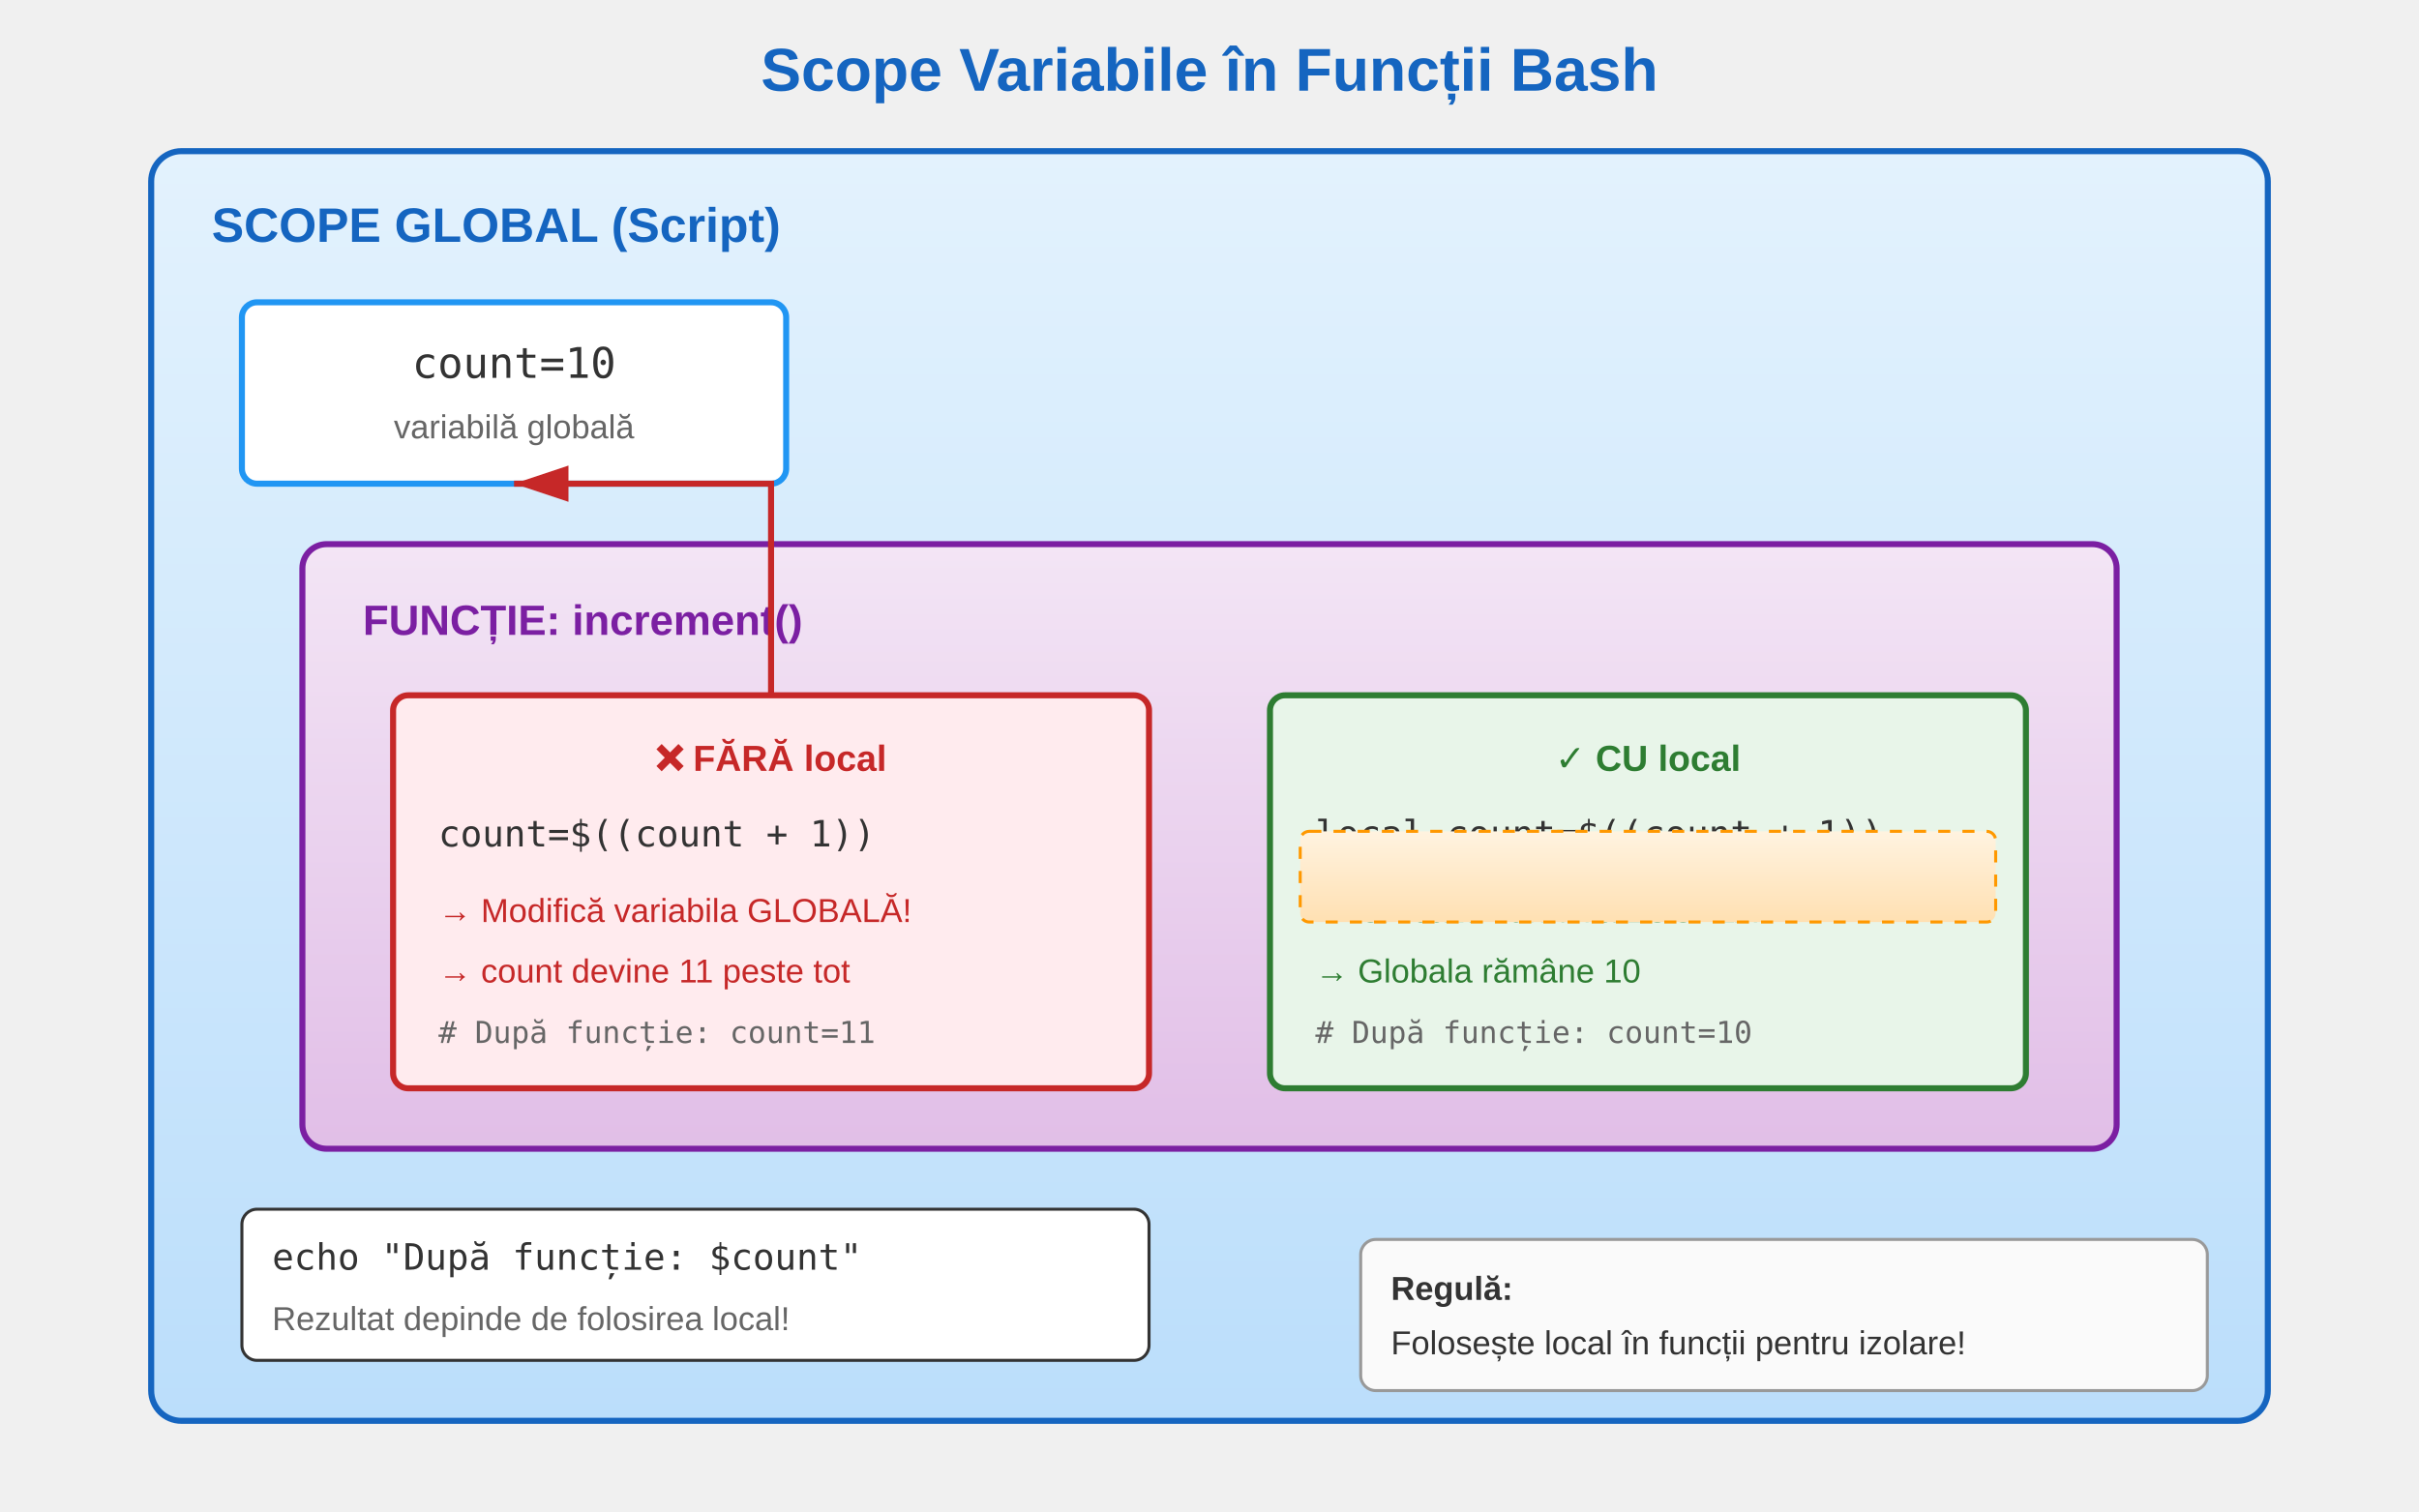
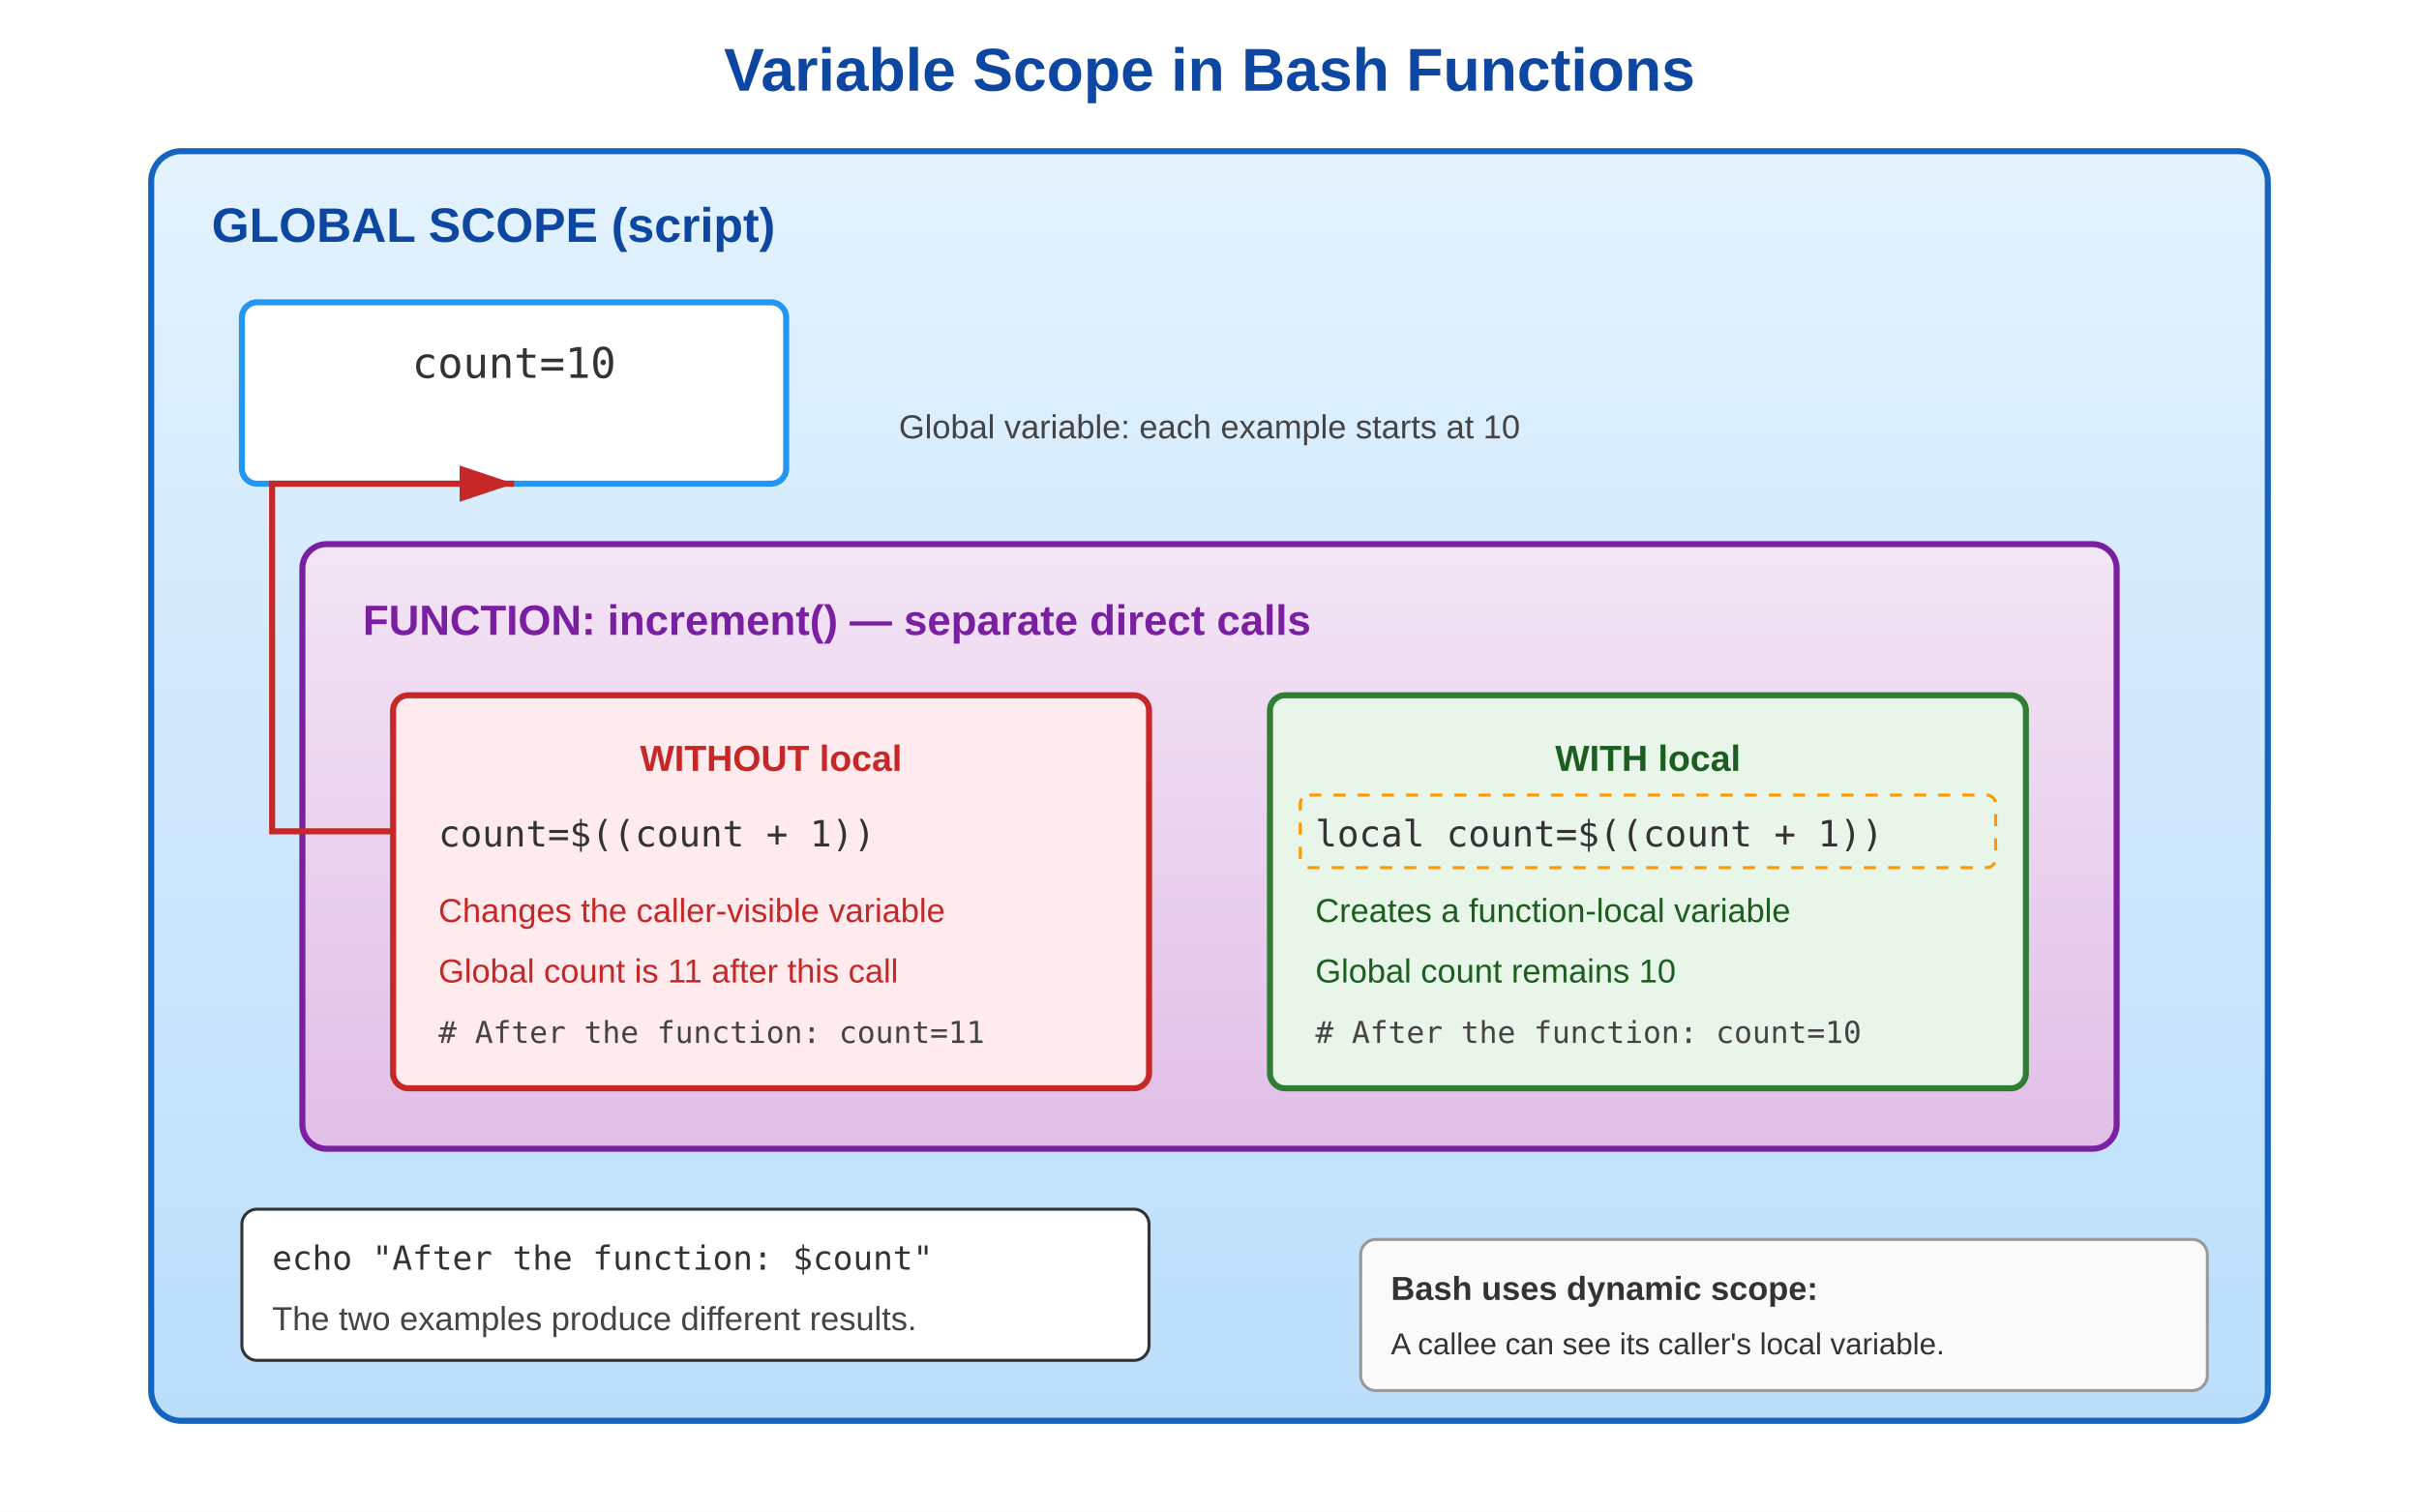
- <svg xmlns="http://www.w3.org/2000/svg" viewBox="0 0 800 500" width="800" height="500">
+ <svg xmlns="http://www.w3.org/2000/svg" viewBox="0 0 800 500" width="800" height="500" role="img" aria-labelledby="sem05-function_scope-title sem05-function_scope-desc" xml:lang="en">
+   <rect x="0" y="0" width="100%" height="100%" fill="#fff" />
  <defs>
-     <linearGradient id="globalGrad" x1="0%" y1="0%" x2="0%" y2="100%">
+     <linearGradient id="sem05-function_scope-globalGrad" x1="0%" y1="0%" x2="0%" y2="100%">
      <stop offset="0%" style="stop-color:#e3f2fd;stop-opacity:1" />
      <stop offset="100%" style="stop-color:#bbdefb;stop-opacity:1" />
    </linearGradient>
-     <linearGradient id="localGrad" x1="0%" y1="0%" x2="0%" y2="100%">
+     <linearGradient id="sem05-function_scope-localGrad" x1="0%" y1="0%" x2="0%" y2="100%">
      <stop offset="0%" style="stop-color:#fff3e0;stop-opacity:1" />
      <stop offset="100%" style="stop-color:#ffe0b2;stop-opacity:1" />
    </linearGradient>
-     <linearGradient id="funcGrad" x1="0%" y1="0%" x2="0%" y2="100%">
+     <linearGradient id="sem05-function_scope-funcGrad" x1="0%" y1="0%" x2="0%" y2="100%">
      <stop offset="0%" style="stop-color:#f3e5f5;stop-opacity:1" />
      <stop offset="100%" style="stop-color:#e1bee7;stop-opacity:1" />
    </linearGradient>
  </defs>
-   <text x="400" y="30" text-anchor="middle" font-family="Arial, sans-serif" font-size="20" font-weight="bold" fill="#1565c0">
-     Scope Variabile în Funcții Bash
-   </text>
-   <rect x="50" y="50" width="700" height="420" rx="10" ry="10" fill="url(#globalGrad)" stroke="#1565c0" stroke-width="2" />
-   <text x="70" y="80" font-family="Arial, sans-serif" font-size="16" font-weight="bold" fill="#1565c0">SCOPE GLOBAL (Script)</text>
+   <text x="400" y="30" text-anchor="middle" font-family="Arial, sans-serif" font-size="20" font-weight="bold" fill="#0d47a1" id="SEM05_function_scope-text-14">Variable Scope in Bash Functions</text>
+   <rect x="50" y="50" width="700" height="420" rx="10" ry="10" fill="url(#sem05-function_scope-globalGrad)" stroke="#1565c0" stroke-width="2" />
+   <text x="70" y="80" font-family="Arial, sans-serif" font-size="16" font-weight="bold" fill="#0d47a1" id="SEM05_function_scope-text-16">GLOBAL SCOPE (script)</text>
  <rect x="80" y="100" width="180" height="60" rx="5" ry="5" fill="#fff" stroke="#2196f3" stroke-width="2" />
-   <text x="170" y="125" text-anchor="middle" font-family="monospace" font-size="14" fill="#333">count=10</text>
-   <text x="170" y="145" text-anchor="middle" font-family="Arial, sans-serif" font-size="11" fill="#666">variabilă globală</text>
-   <rect x="100" y="180" width="600" height="200" rx="8" ry="8" fill="url(#funcGrad)" stroke="#7b1fa2" stroke-width="2" />
-   <text x="120" y="210" font-family="Arial, sans-serif" font-size="14" font-weight="bold" fill="#7b1fa2">FUNCȚIE: increment()</text>
+   <text x="170" y="125" text-anchor="middle" font-family="monospace" font-size="14" fill="#333" id="SEM05_function_scope-text-18">count=10</text>
+   <text x="400" y="145" text-anchor="middle" font-family="Arial, sans-serif" font-size="11" fill="#444" id="SEM05_function_scope-text-19">Global variable: each example starts at 10</text>
+   <rect x="100" y="180" width="600" height="200" rx="8" ry="8" fill="url(#sem05-function_scope-funcGrad)" stroke="#7b1fa2" stroke-width="2" />
+   <text x="120" y="210" font-family="Arial, sans-serif" font-size="14" font-weight="bold" fill="#7b1fa2" id="SEM05_function_scope-text-21">FUNCTION: increment() — separate direct calls</text>
  <rect x="130" y="230" width="250" height="130" rx="5" ry="5" fill="#ffebee" stroke="#c62828" stroke-width="2" />
-   <text x="255" y="255" text-anchor="middle" font-family="Arial, sans-serif" font-size="12" font-weight="bold" fill="#c62828">❌ FĂRĂ local</text>
-   <text x="145" y="280" font-family="monospace" font-size="12" fill="#333">count=$((count + 1))</text>
-   <text x="145" y="305" font-family="Arial, sans-serif" font-size="11" fill="#c62828">→ Modifică variabila GLOBALĂ!</text>
-   <text x="145" y="325" font-family="Arial, sans-serif" font-size="11" fill="#c62828">→ count devine 11 peste tot</text>
-   <text x="145" y="345" font-family="monospace" font-size="10" fill="#666"># După funcție: count=11</text>
+   <text x="255" y="255" text-anchor="middle" font-family="Arial, sans-serif" font-size="12" font-weight="bold" fill="#c62828" id="SEM05_function_scope-text-23">WITHOUT local</text>
+   <text x="145" y="280" font-family="monospace" font-size="12" fill="#333" id="SEM05_function_scope-text-24">count=$((count + 1))</text>
+   <text x="145" y="305" font-family="Arial, sans-serif" font-size="11" fill="#c62828" id="SEM05_function_scope-text-25">Changes the caller-visible variable</text>
+   <text x="145" y="325" font-family="Arial, sans-serif" font-size="11" fill="#c62828" id="SEM05_function_scope-text-26">Global count is 11 after this call</text>
+   <text x="145" y="345" font-family="monospace" font-size="10" fill="#444" id="SEM05_function_scope-text-27"># After the function: count=11</text>
  <rect x="420" y="230" width="250" height="130" rx="5" ry="5" fill="#e8f5e9" stroke="#2e7d32" stroke-width="2" />
-   <text x="545" y="255" text-anchor="middle" font-family="Arial, sans-serif" font-size="12" font-weight="bold" fill="#2e7d32">✓ CU local</text>
-   <text x="435" y="280" font-family="monospace" font-size="12" fill="#333">local count=$((count + 1))</text>
-   <text x="435" y="305" font-family="Arial, sans-serif" font-size="11" fill="#2e7d32">→ Creează variabilă LOCALĂ</text>
-   <text x="435" y="325" font-family="Arial, sans-serif" font-size="11" fill="#2e7d32">→ Globala rămâne 10</text>
-   <text x="435" y="345" font-family="monospace" font-size="10" fill="#666"># După funcție: count=10</text>
-   <path d="M255 230 L255 160 L170 160" fill="none" stroke="#c62828" stroke-width="2" marker-end="url(#arrowRed)" />
+   <text x="545" y="255" text-anchor="middle" font-family="Arial, sans-serif" font-size="12" font-weight="bold" fill="#1b5e20" id="SEM05_function_scope-text-29">WITH local</text>
+   <text x="435" y="280" font-family="monospace" font-size="12" fill="#333" id="SEM05_function_scope-text-30">local count=$((count + 1))</text>
+   <text x="435" y="305" font-family="Arial, sans-serif" font-size="11" fill="#1b5e20" id="SEM05_function_scope-text-31">Creates a function-local variable</text>
+   <text x="435" y="325" font-family="Arial, sans-serif" font-size="11" fill="#1b5e20" id="SEM05_function_scope-text-32">Global count remains 10</text>
+   <text x="435" y="345" font-family="monospace" font-size="10" fill="#444" id="SEM05_function_scope-text-33"># After the function: count=10</text>
+   <path d="M130 275 L90 275 L90 160 L170 160" fill="none" stroke="#c62828" stroke-width="2" marker-end="url(#sem05-function_scope-arrowRed)" />
  <defs>
-     <marker id="arrowRed" markerWidth="10" markerHeight="10" refX="9" refY="3" orient="auto" markerUnits="strokeWidth">
+     <marker id="sem05-function_scope-arrowRed" markerWidth="10" markerHeight="10" refX="9" refY="3" orient="auto" markerUnits="strokeWidth">
      <path d="M0,0 L0,6 L9,3 z" fill="#c62828" />
    </marker>
  </defs>
-   <rect x="430" y="275" width="230" height="30" rx="3" ry="3" fill="url(#localGrad)" stroke="#ff9800" stroke-width="1" stroke-dasharray="4" />
+   <rect x="430" y="263" width="230" height="24" rx="3" ry="3" fill="none" stroke="#ff9800" stroke-width="1" stroke-dasharray="4" />
  <rect x="80" y="400" width="300" height="50" rx="5" ry="5" fill="#fff" stroke="#333" stroke-width="1" />
-   <text x="90" y="420" font-family="monospace" font-size="12" fill="#333">echo "După funcție: $count"</text>
-   <text x="90" y="440" font-family="Arial, sans-serif" font-size="11" fill="#666">Rezultat depinde de folosirea local!</text>
+   <text x="90" y="420" font-family="monospace" font-size="11" fill="#333" id="SEM05_function_scope-text-40">echo "After the function: $count"</text>
+   <text x="90" y="440" font-family="Arial, sans-serif" font-size="11" fill="#444" id="SEM05_function_scope-text-41">The two examples produce different results.</text>
  <rect x="450" y="410" width="280" height="50" rx="5" ry="5" fill="#fafafa" stroke="#999" stroke-width="1" />
-   <text x="460" y="430" font-family="Arial, sans-serif" font-size="11" font-weight="bold" fill="#333">Regulă:</text>
-   <text x="460" y="448" font-family="Arial, sans-serif" font-size="11" fill="#333">Folosește local în funcții pentru izolare!</text>
+   <text x="460" y="430" font-family="Arial, sans-serif" font-size="11" font-weight="bold" fill="#333" id="SEM05_function_scope-text-43">Bash uses dynamic scope:</text>
+   <text x="460" y="448" font-family="Arial, sans-serif" font-size="10" fill="#333" id="SEM05_function_scope-text-44">A callee can see its caller's local variable.</text>
</svg>
